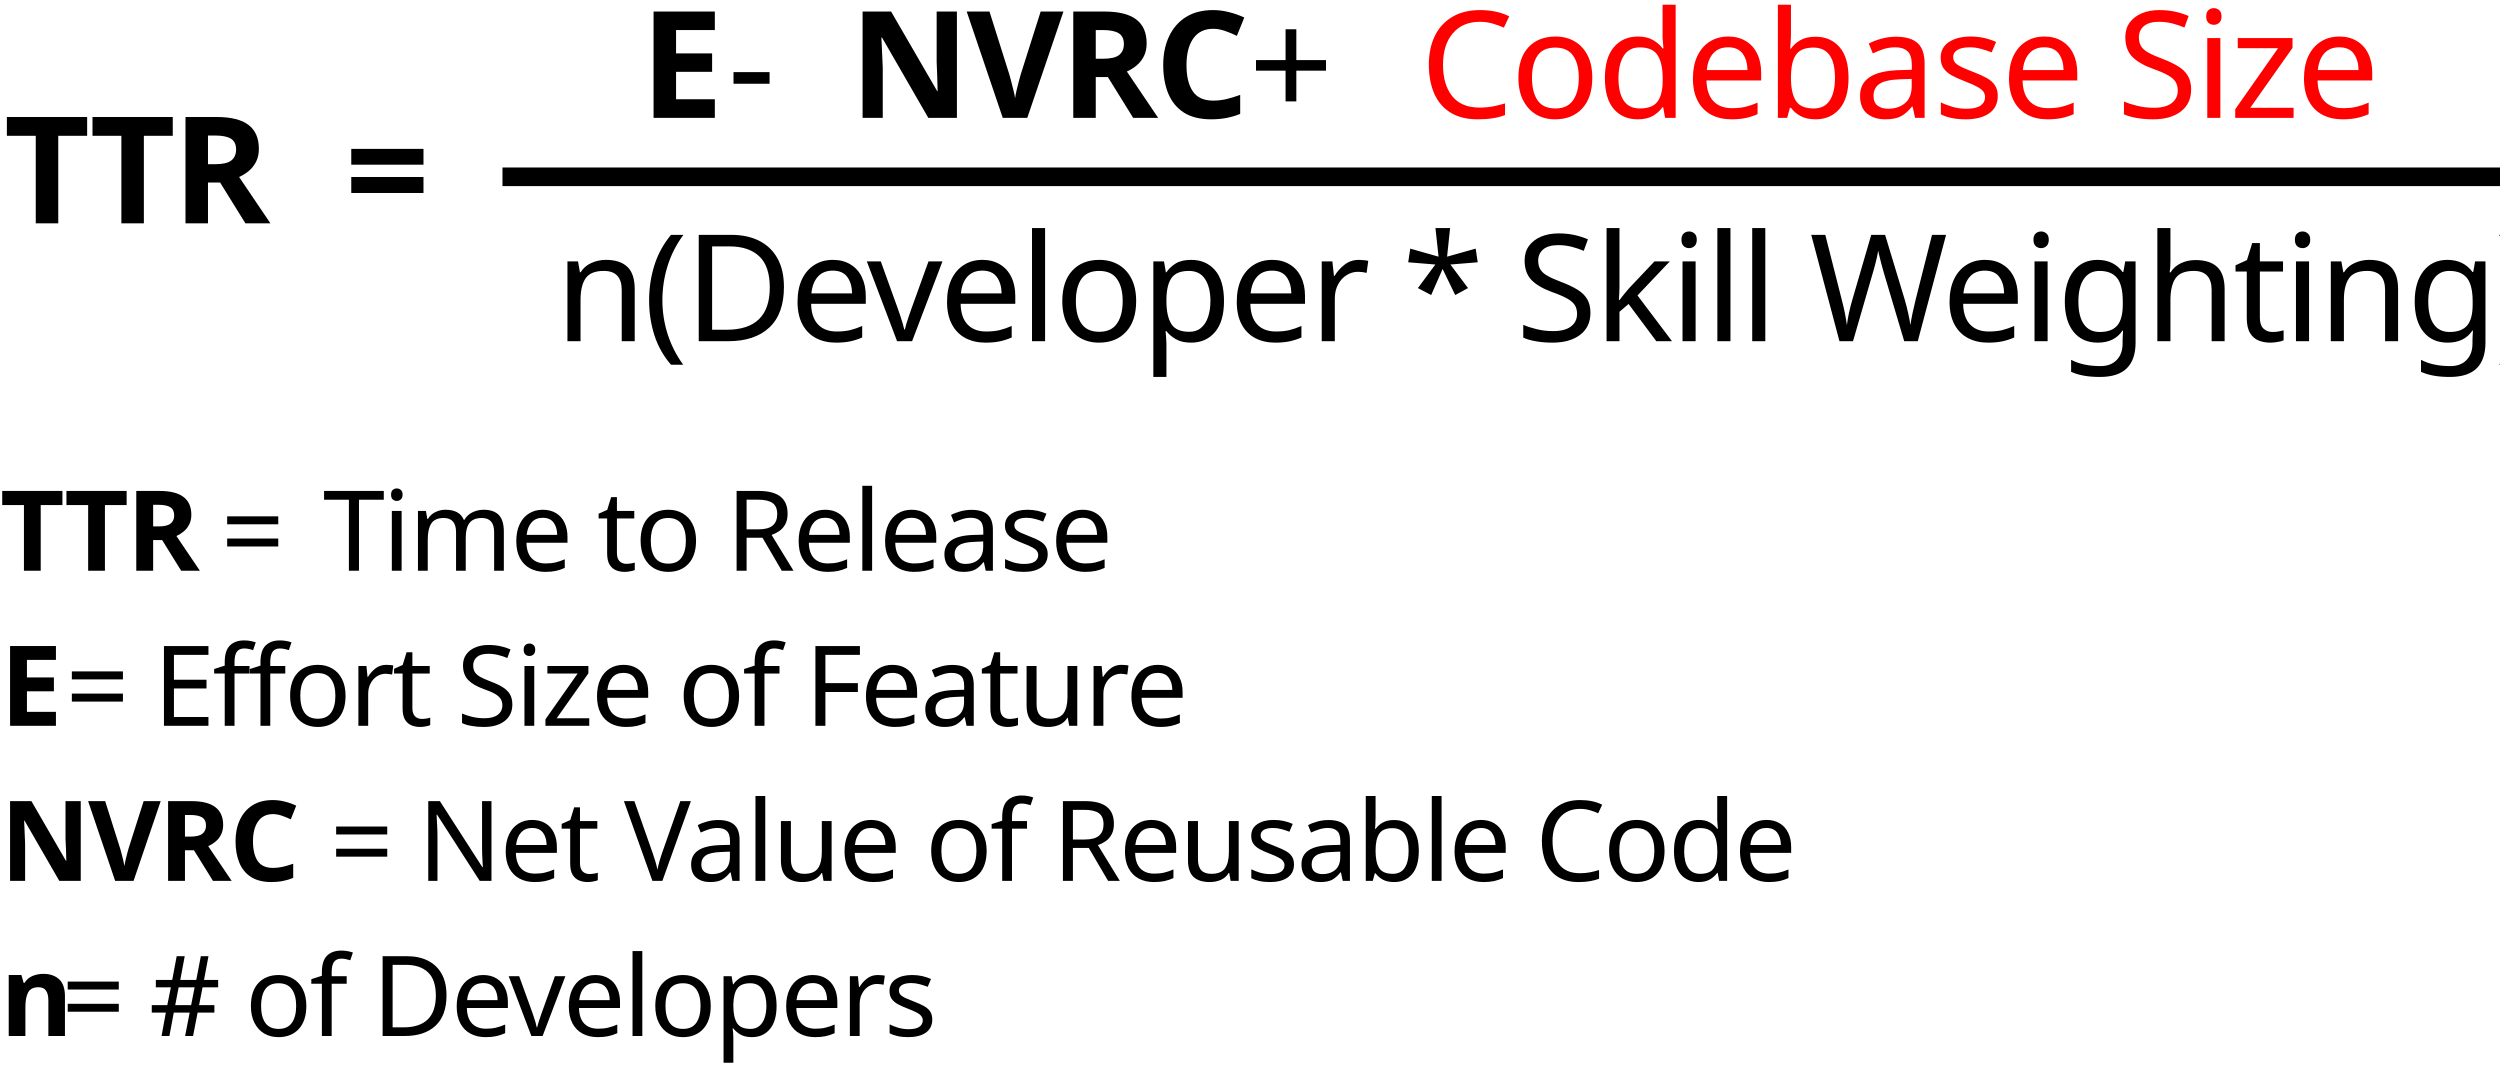
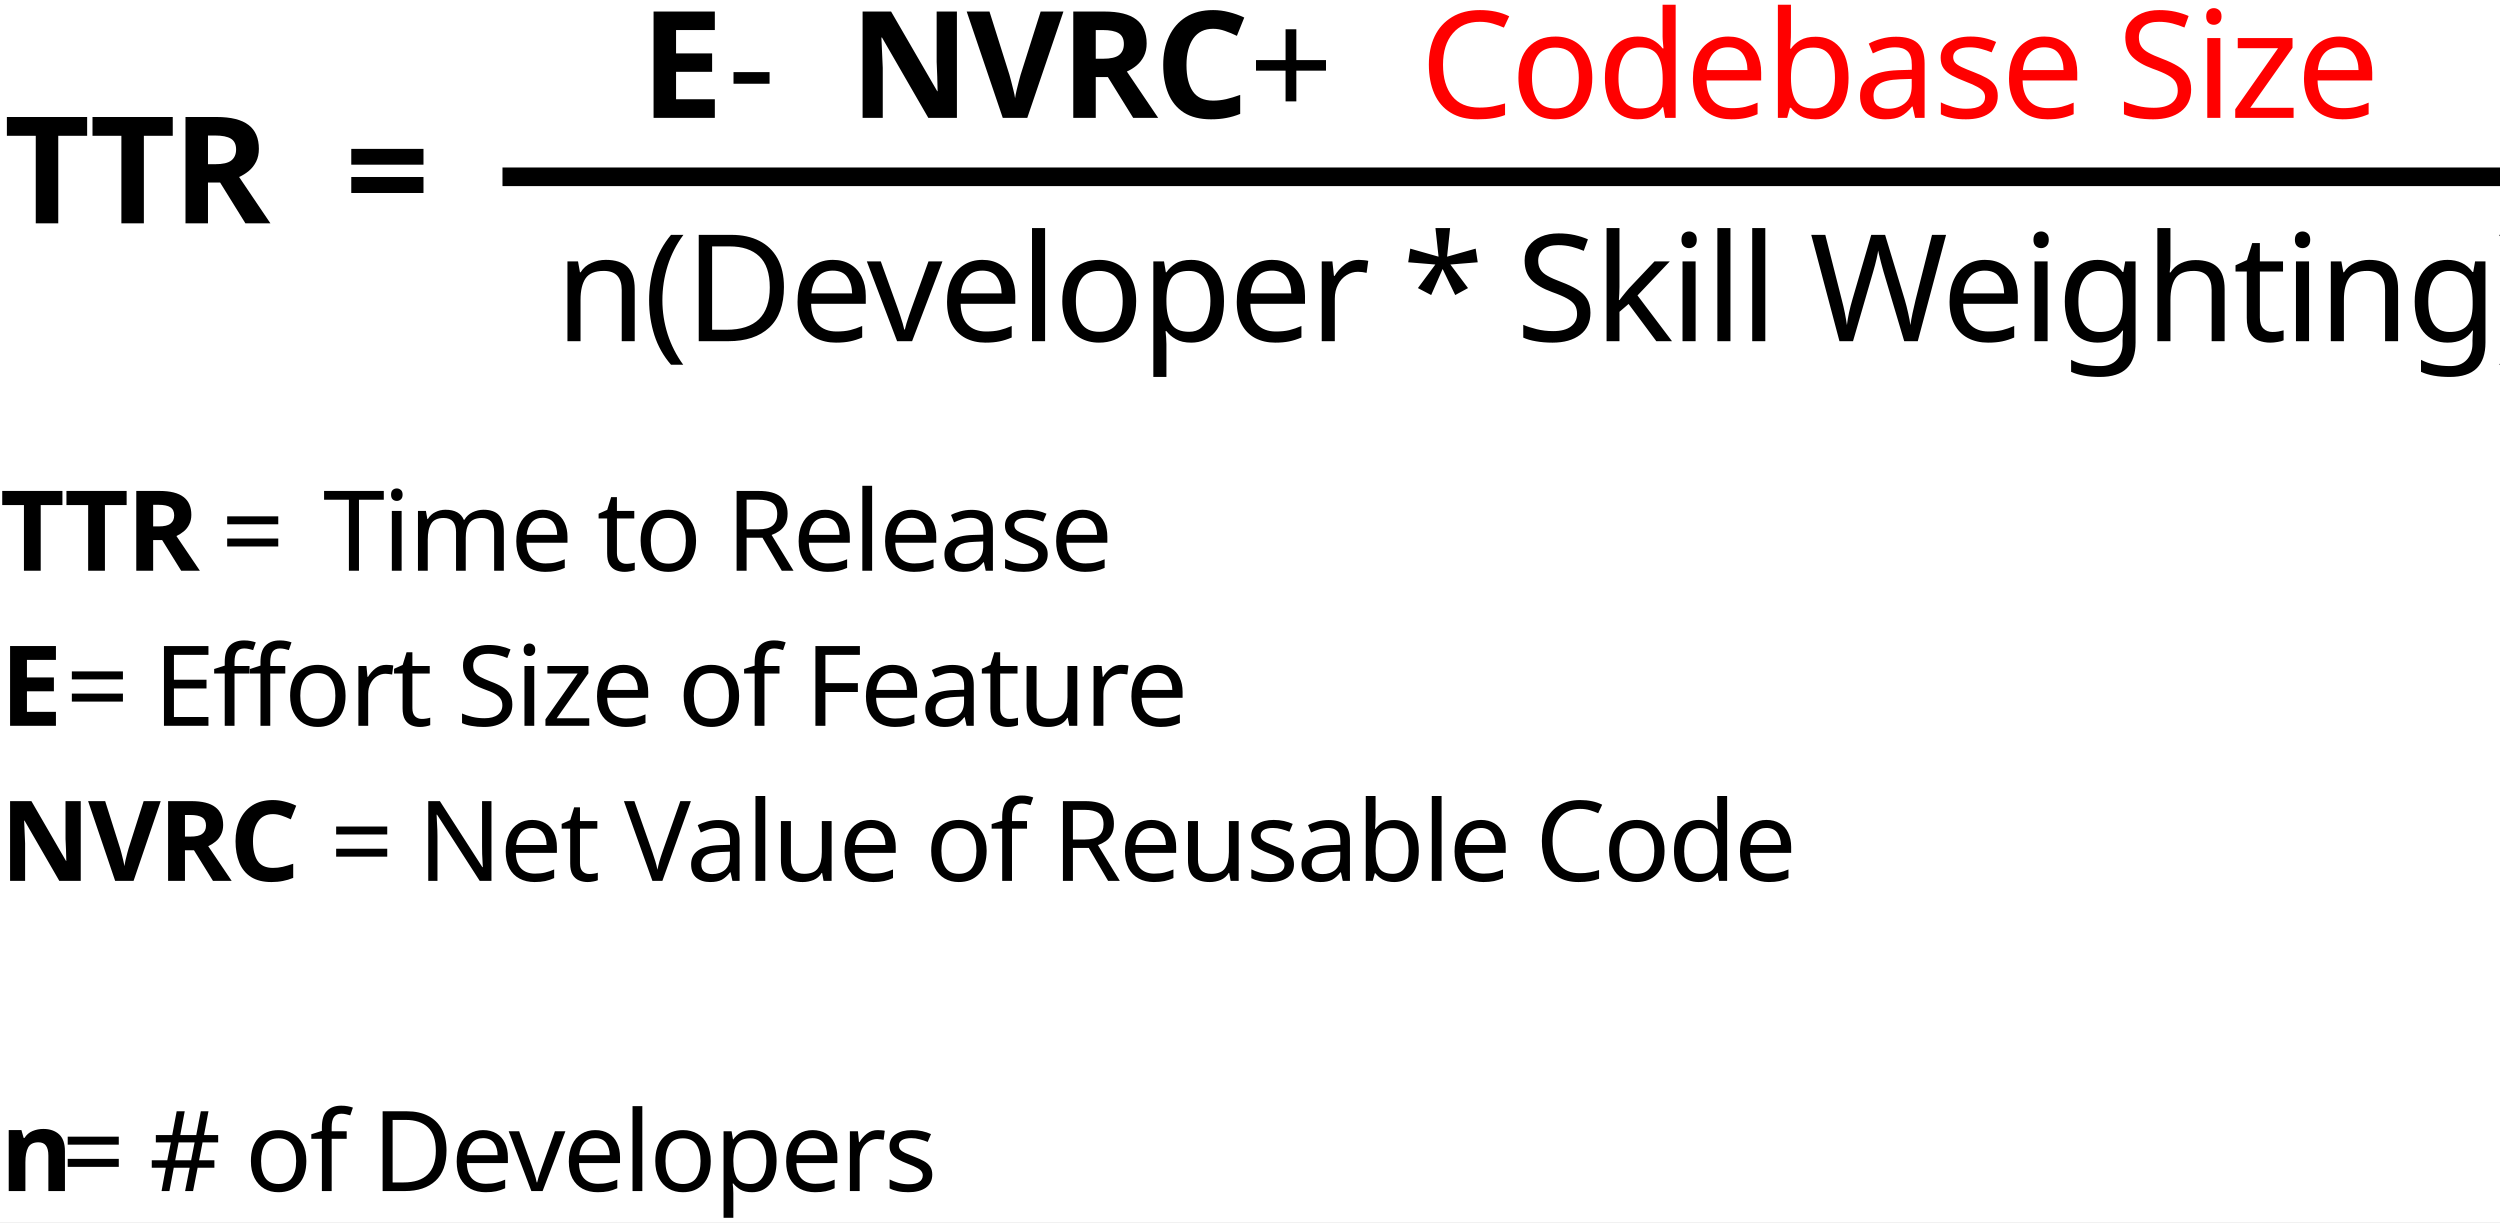
- <svg xmlns="http://www.w3.org/2000/svg" width="403px" height="172px" viewBox="0 0 403 172" version="1.1">
+ <svg xmlns="http://www.w3.org/2000/svg" width="403px" height="197px" viewBox="0 0 403 197" version="1.1">
  <g id="CodebaseSize" stroke="none" stroke-width="1" fill="none" fill-rule="evenodd">
-     <rect fill="#FFFFFF" x="0" y="0" width="403" height="172" />
+     <rect fill="#FFFFFF" x="0" y="0" width="403" height="197" />
    <g id="Equation" transform="translate(0, -5)">
      <text id="TTR" font-family="Avenir-Black, Avenir" font-size="24" font-weight="700" letter-spacing="-0.576" fill="#000000">
        <tspan x="0.624" y="41">TTR</tspan>
      </text>
      <text id="E---NVRC-+-Codebase" font-family="Avenir-Heavy, Avenir" font-size="24" font-weight="600" letter-spacing="-0.576">
        <tspan x="103.2" y="24" fill="#000000">E</tspan>
        <tspan x="117.288" y="24" font-family="Avenir-Roman, Avenir" font-weight="normal" fill="#000000"> - </tspan>
        <tspan x="136.896" y="24" fill="#000000">NVRC</tspan>
        <tspan x="201.264" y="24" font-family="Avenir-Roman, Avenir" font-weight="normal" fill="#000000"> + </tspan>
        <tspan x="228.864" y="24" font-family="Avenir-Roman, Avenir" font-weight="normal" fill="#FF0000">Codebase Size</tspan>
      </text>
      <text id="n(Developer-*-Skill" font-family="Avenir-Roman, Avenir" font-size="24" font-weight="normal" letter-spacing="-0.576" fill="#000000">
        <tspan x="89.424" y="60">n(Developer * Skill Weighting)</tspan>
      </text>
      <rect id="Rectangle" fill="#000000" x="81" y="32" width="322" height="3" />
      <text id="=" font-family="Avenir-Black, Avenir" font-size="24" font-weight="700" letter-spacing="-0.576" fill="#000000">
        <tspan x="55.592" y="41">=</tspan>
      </text>
    </g>
    <text id="TTR-=-Time-to-Releas" font-family="Avenir-Heavy, Avenir" font-size="18" font-weight="600" letter-spacing="-0.432" fill="#000000">
      <tspan x="0" y="92">TTR </tspan>
      <tspan x="35.604" y="92" font-family="Avenir-Book, Avenir" font-weight="normal">=</tspan>
      <tspan x="47.16" y="92"> </tspan>
      <tspan x="52.056" y="92" font-family="Avenir-Roman, Avenir" font-weight="normal">Time to Release</tspan>
      <tspan x="0" y="117">E</tspan>
      <tspan x="10.566" y="117" font-family="Avenir-Roman, Avenir" font-weight="normal"> = Effort Size of Feature</tspan>
      <tspan x="0" y="142">NVRC </tspan>
      <tspan x="53.172" y="142" font-family="Avenir-Book, Avenir" font-weight="normal">= Net Value of Reusable Code</tspan>
-       <tspan x="285.138" y="142" />
-       <tspan x="0" y="167">n</tspan>
-       <tspan x="9.9" y="167" font-family="Avenir-Roman, Avenir" font-weight="normal"> = # of Developers</tspan>
+       <tspan x="0" y="167" />
+       <tspan x="0" y="192">n</tspan>
+       <tspan x="9.9" y="192" font-family="Avenir-Roman, Avenir" font-weight="normal"> = # of Developers</tspan>
    </text>
  </g>
</svg>
